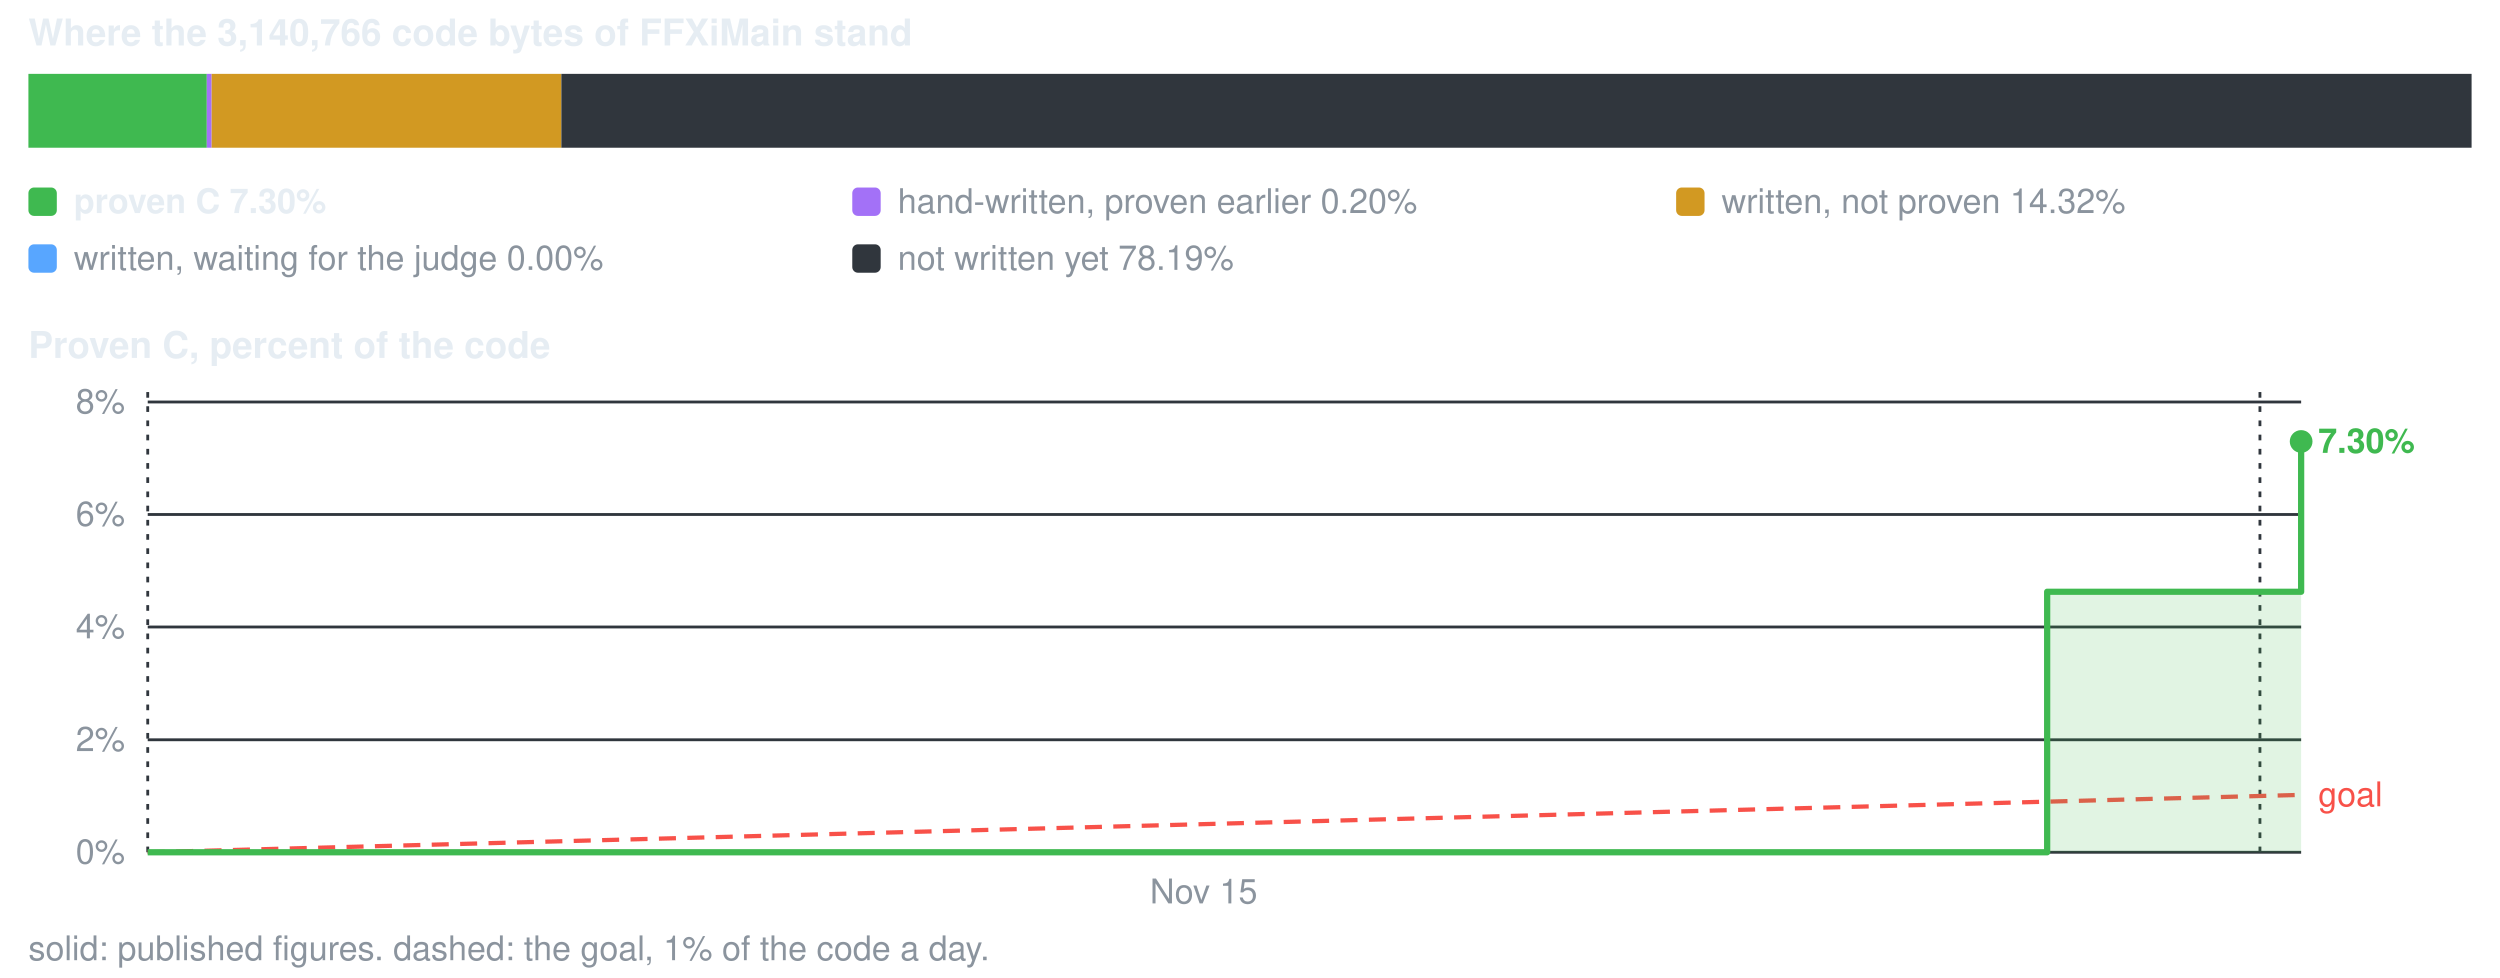
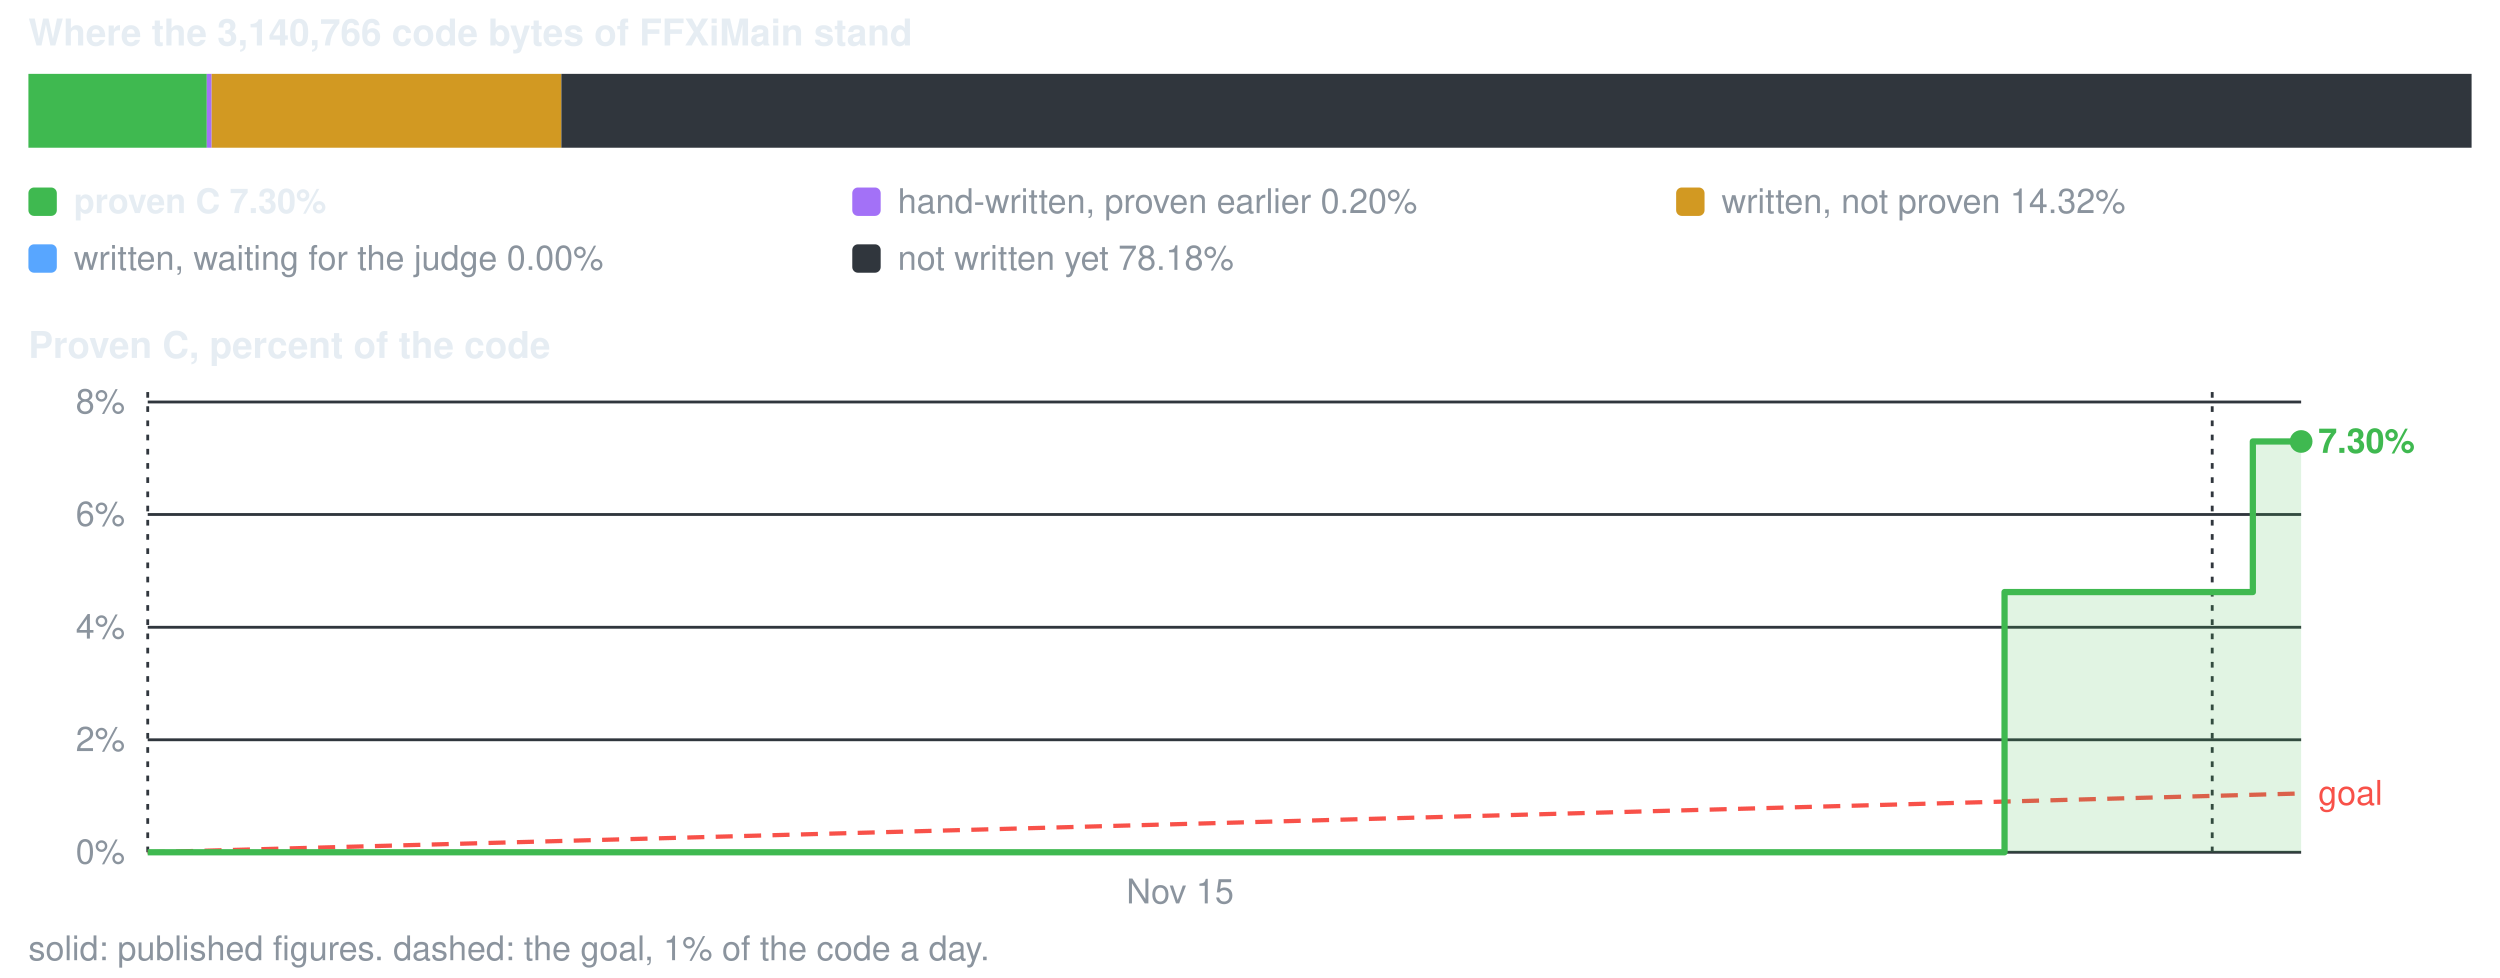
<svg xmlns="http://www.w3.org/2000/svg" viewBox="0 0 880 344" width="880" height="344" role="img" aria-label="conversion progress">
  <style>text{font-family:-apple-system,BlinkMacSystemFont,'Segoe UI',Helvetica,Arial,sans-serif;font-size:12px;fill:#8b949e}.s{fill:#e6edf3;font-weight:600}.b{font-size:13px}</style>
  <text x="10" y="16" class="s b">Where the 3,140,766 code bytes of FFXiMain stand</text>
  <rect x="10.0" y="26" width="62.8" height="26" fill="#3fb950" />
  <rect x="72.8" y="26" width="1.7" height="26" fill="#a371f7" />
  <rect x="74.5" y="26" width="123.1" height="26" fill="#d29922" />
  <rect x="197.6" y="26" width="672.4" height="26" fill="#30363d" />
  <rect x="10" y="66" width="10" height="10" rx="2" fill="#3fb950" />
  <text x="26" y="75" class="s">proven C 7.30%</text>
  <rect x="300" y="66" width="10" height="10" rx="2" fill="#a371f7" />
  <text x="316" y="75">hand-written, proven earlier 0.20%</text>
  <rect x="590" y="66" width="10" height="10" rx="2" fill="#d29922" />
  <text x="606" y="75">written, not proven 14.32%</text>
  <rect x="10" y="86" width="10" height="10" rx="2" fill="#58a6ff" />
  <text x="26" y="95">written, waiting for the judge 0.00%</text>
  <rect x="300" y="86" width="10" height="10" rx="2" fill="#30363d" />
-   <text x="316" y="95">not written yet 78.19%</text>
+   <text x="316" y="95">not written yet 78.18%</text>
  <text x="10" y="126" class="s b">Proven C, percent of the code</text>
  <line x1="52" y1="300.0" x2="810" y2="300.0" stroke="#30363d" stroke-width="1" />
  <text x="44" y="304.0" text-anchor="end">0%</text>
  <line x1="52" y1="260.4" x2="810" y2="260.4" stroke="#30363d" stroke-width="1" />
  <text x="44" y="264.4" text-anchor="end">2%</text>
-   <line x1="52" y1="220.7" x2="810" y2="220.7" stroke="#30363d" stroke-width="1" />
-   <text x="44" y="224.7" text-anchor="end">4%</text>
+   <line x1="52" y1="220.8" x2="810" y2="220.8" stroke="#30363d" stroke-width="1" />
+   <text x="44" y="224.8" text-anchor="end">4%</text>
  <line x1="52" y1="181.1" x2="810" y2="181.1" stroke="#30363d" stroke-width="1" />
  <text x="44" y="185.1" text-anchor="end">6%</text>
  <line x1="52" y1="141.5" x2="810" y2="141.5" stroke="#30363d" stroke-width="1" />
  <text x="44" y="145.5" text-anchor="end">8%</text>
  <line x1="52.0" y1="138" x2="52.0" y2="300" stroke="#30363d" stroke-width="1" stroke-dasharray="2 3" />
-   <text x="423.7" y="318" text-anchor="middle">Nov 15</text>
-   <line x1="795.5" y1="138" x2="795.5" y2="300" stroke="#30363d" stroke-width="1" stroke-dasharray="2 3" />
-   <line x1="52.0" y1="300.0" x2="810.0" y2="279.8" stroke="#f85149" stroke-width="1.5" stroke-dasharray="6 4" />
-   <text x="816.0" y="283.8" style="fill:#f85149">goal</text>
-   <path d="M52.0 300.0 H720.6 V208.3 H810.0 V155.4 V300.0 H52.0 Z" fill="#3fb950" fill-opacity="0.16" />
-   <path d="M52.0 300.0 H720.6 V208.3 H810.0 V155.4" fill="none" stroke="#3fb950" stroke-width="2.2" stroke-linejoin="round" />
+   <text x="415.4" y="318" text-anchor="middle">Nov 15</text>
+   <line x1="778.7" y1="138" x2="778.7" y2="300" stroke="#30363d" stroke-width="1" stroke-dasharray="2 3" />
+   <line x1="52.0" y1="300.0" x2="810.0" y2="279.3" stroke="#f85149" stroke-width="1.5" stroke-dasharray="6 4" />
+   <text x="816.0" y="283.3" style="fill:#f85149">goal</text>
+   <path d="M52.0 300.0 H705.6 V208.4 H793.0 V155.4 H810.0 V155.4 V300.0 H52.0 Z" fill="#3fb950" fill-opacity="0.16" />
+   <path d="M52.0 300.0 H705.6 V208.4 H793.0 V155.4 H810.0 V155.4" fill="none" stroke="#3fb950" stroke-width="2.2" stroke-linejoin="round" />
  <circle cx="810.0" cy="155.4" r="4" fill="#3fb950" />
  <text x="816.0" y="159.4" class="s" style="fill:#3fb950">7.30%</text>
  <text x="10" y="338">solid: published figures. dashed: the goal, 1% of the code a day.</text>
</svg>
